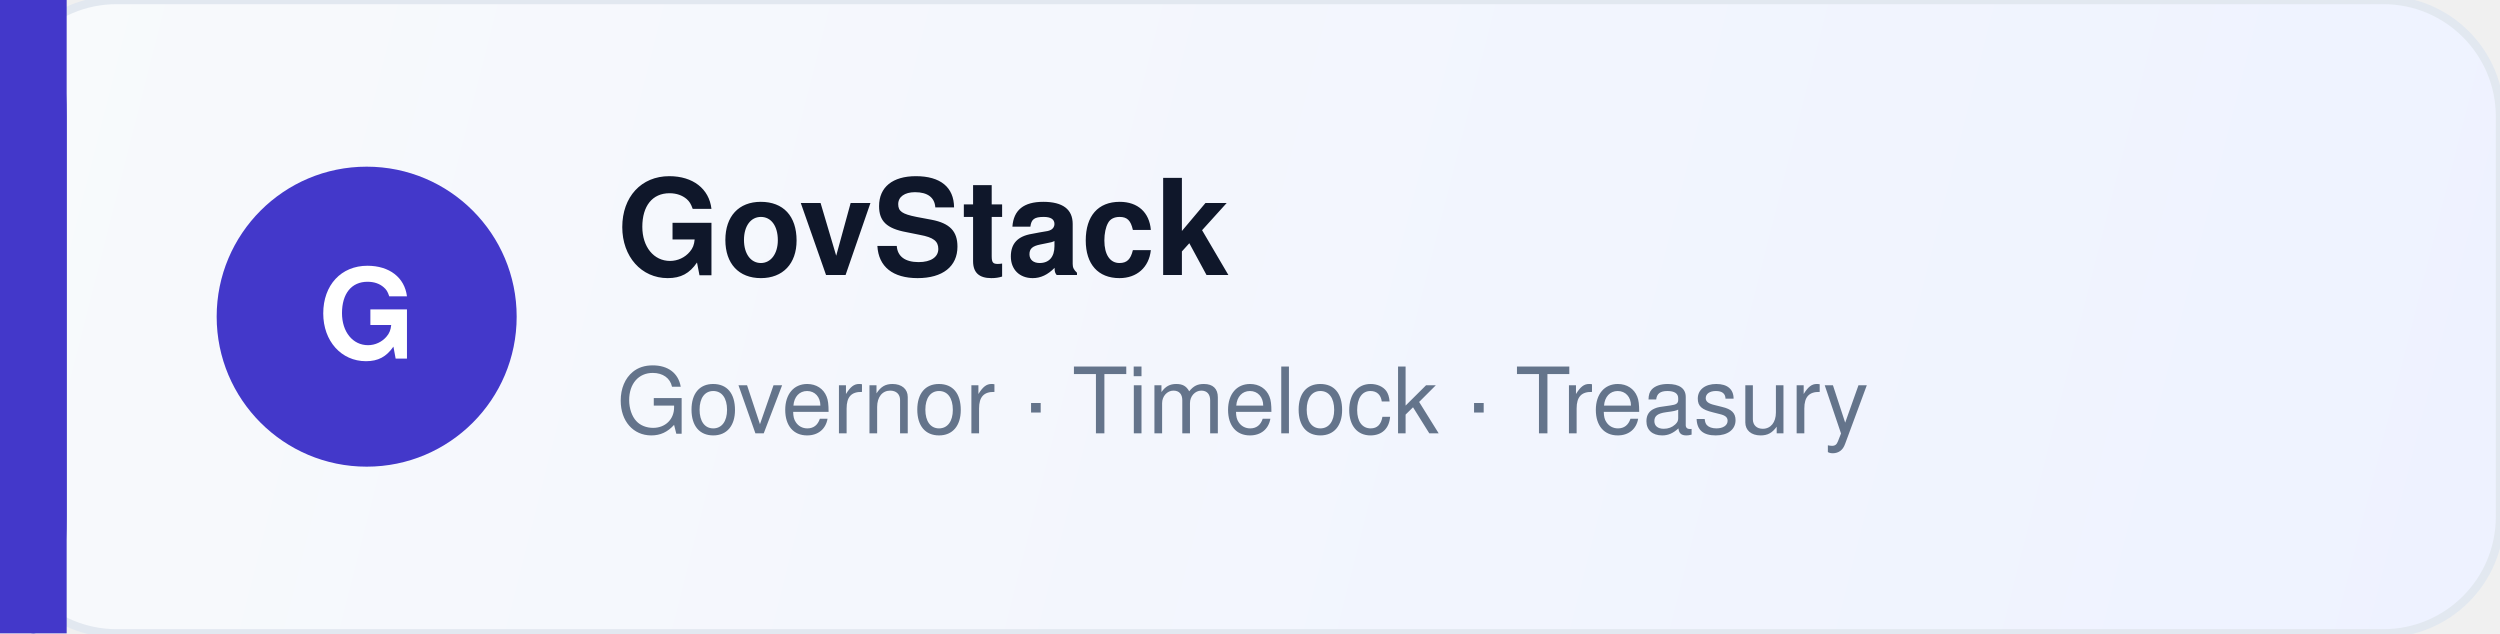
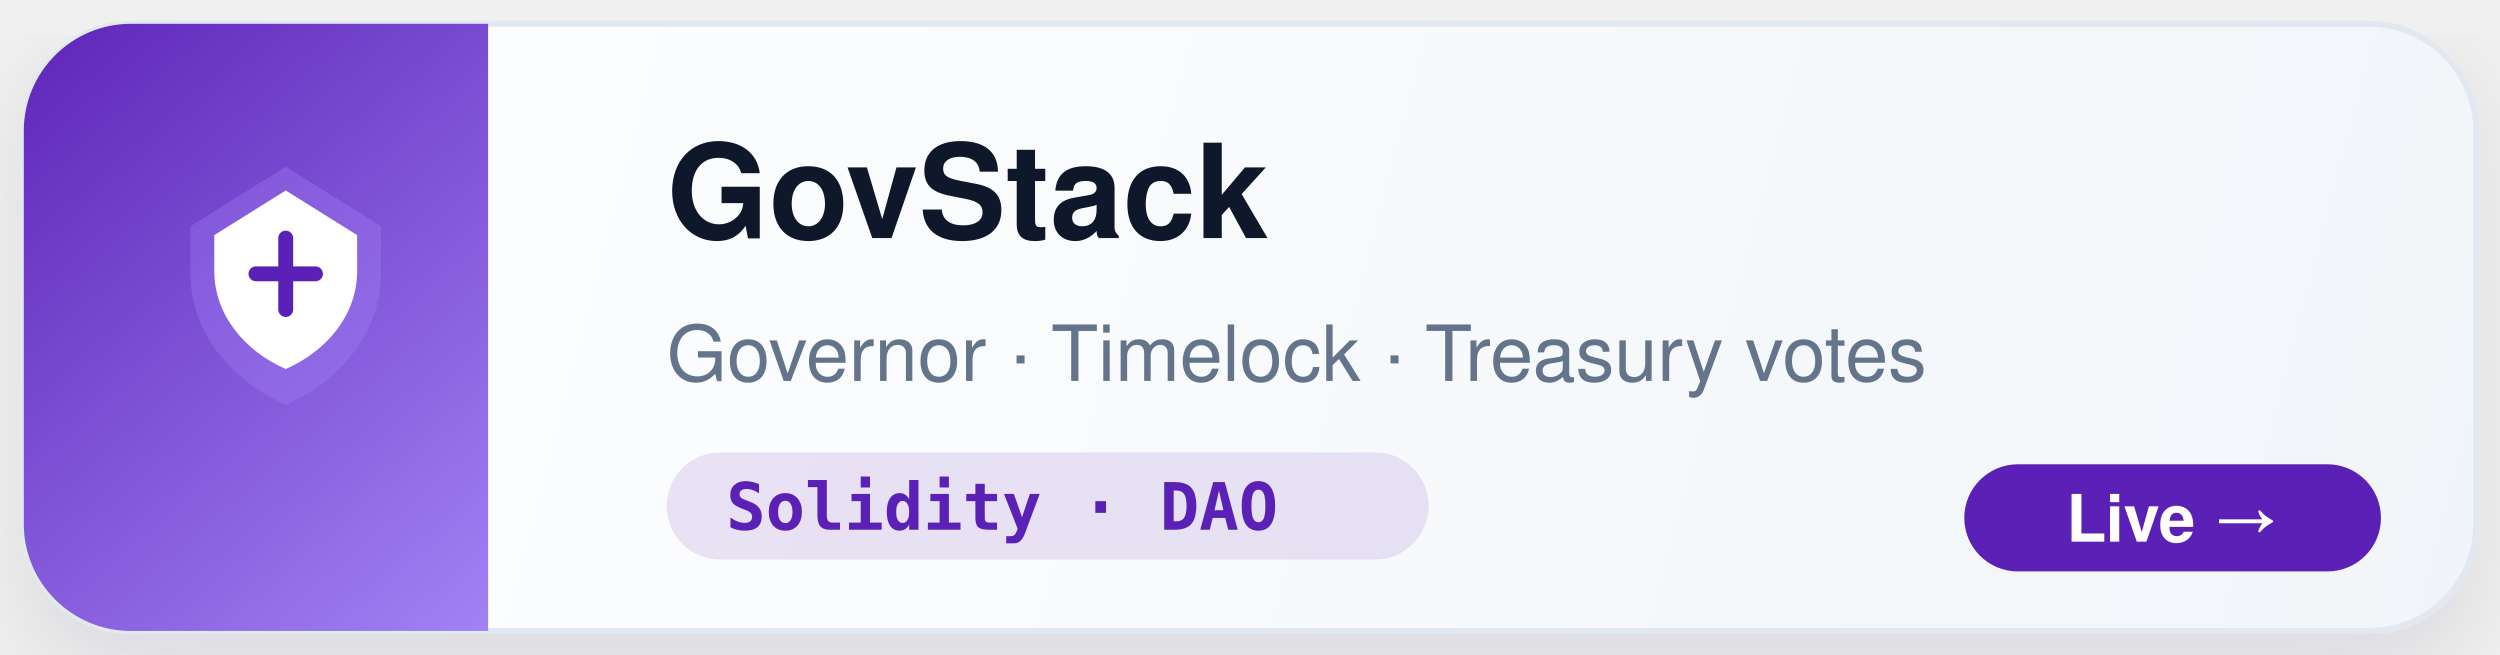
- <svg xmlns="http://www.w3.org/2000/svg" width="300" height="76" viewBox="0 0 300 76" fill="none">
+ <svg xmlns="http://www.w3.org/2000/svg" width="420" height="110" viewBox="0 0 420 110" fill="none">
  <defs>
-     <linearGradient id="g-govstack" x1="0" y1="0" x2="300" y2="76" gradientUnits="userSpaceOnUse">
-       <stop stop-color="#F8FAFC" />
-       <stop offset="1" stop-color="#EEF2FF" />
+     <linearGradient id="bg-govstack" x1="0" y1="0" x2="420" y2="110" gradientUnits="userSpaceOnUse">
+       <stop stop-color="#FFFFFF" />
+       <stop offset="1" stop-color="#F1F5F9" />
    </linearGradient>
+     <linearGradient id="panel-govstack" x1="0" y1="0" x2="96" y2="110" gradientUnits="userSpaceOnUse">
+       <stop stop-color="#5B21B6" />
+       <stop offset="1" stop-color="#A78BFA" />
+     </linearGradient>
+     <filter id="sh-govstack" x="-10%" y="-20%" width="130%" height="160%">
+       <feDropShadow dx="0" dy="6" stdDeviation="8" flood-color="#0F172A" flood-opacity="0.10" />
+     </filter>
  </defs>
-   <rect width="300" height="76" rx="14" fill="url(#g-govstack)" stroke="#E2E8F0" />
-   <rect x="0" y="0" width="8" height="76" rx="14" fill="#4338CA" />
-   <rect x="0" y="0" width="8" height="76" fill="#4338CA" />
-   <circle cx="44" cy="38" r="18" fill="#4338CA" />
-   <text x="44" y="43" text-anchor="middle" fill="#fff" font-family="Segoe UI, Helvetica, Arial, sans-serif" font-size="15" font-weight="700">G</text>
-   <text x="74" y="33" fill="#0F172A" font-family="Segoe UI, Helvetica, Arial, sans-serif" font-size="16" font-weight="700">GovStack</text>
-   <text x="74" y="52" fill="#64748B" font-family="Segoe UI, Helvetica, Arial, sans-serif" font-size="11">Governor · Timelock · Treasury</text>
+   <rect x="4" y="4" width="412" height="102" rx="18" fill="url(#bg-govstack)" stroke="#E2E8F0" filter="url(#sh-govstack)" />
+   <path d="M4 22c0-9.94 8.06-18 18-18h60v102H22c-9.94 0-18-8.06-18-18V22z" fill="url(#panel-govstack)" />
+   <path d="M48 28l16 10v8c0 10-7 18-16 22-9-4-16-12-16-22v-8l16-10z" fill="#A78BFA" opacity="0.3" />
+   <path d="M48 32l12 7.5v6c0 7.5-5.2 13.5-12 16.5-6.8-3-12-9-12-16.5v-6L48 32z" fill="#fff" />
+   <path d="M48 40v12M43 46h10" stroke="#5B21B6" stroke-width="2.5" stroke-linecap="round" />
+   <text x="112" y="40" fill="#0F172A" font-family="Segoe UI, Helvetica, Arial, sans-serif" font-size="22" font-weight="700">GovStack</text>
+   <text x="112" y="64" fill="#64748B" font-family="Segoe UI, Helvetica, Arial, sans-serif" font-size="13">Governor · Timelock · Treasury votes</text>
+   <rect x="112" y="76" width="128" height="18" rx="9" fill="#5B21B6" opacity="0.12" />
+   <text x="122" y="89" fill="#5B21B6" font-family="ui-monospace, SFMono-Regular, Menlo, monospace" font-size="11" font-weight="600">Solidity · DAO</text>
+   <rect x="330" y="78" width="70" height="18" rx="9" fill="#5B21B6" />
+   <text x="365" y="91" text-anchor="middle" fill="#FFFFFF" font-family="Segoe UI, Helvetica, Arial, sans-serif" font-size="11" font-weight="700">Live →</text>
</svg>
